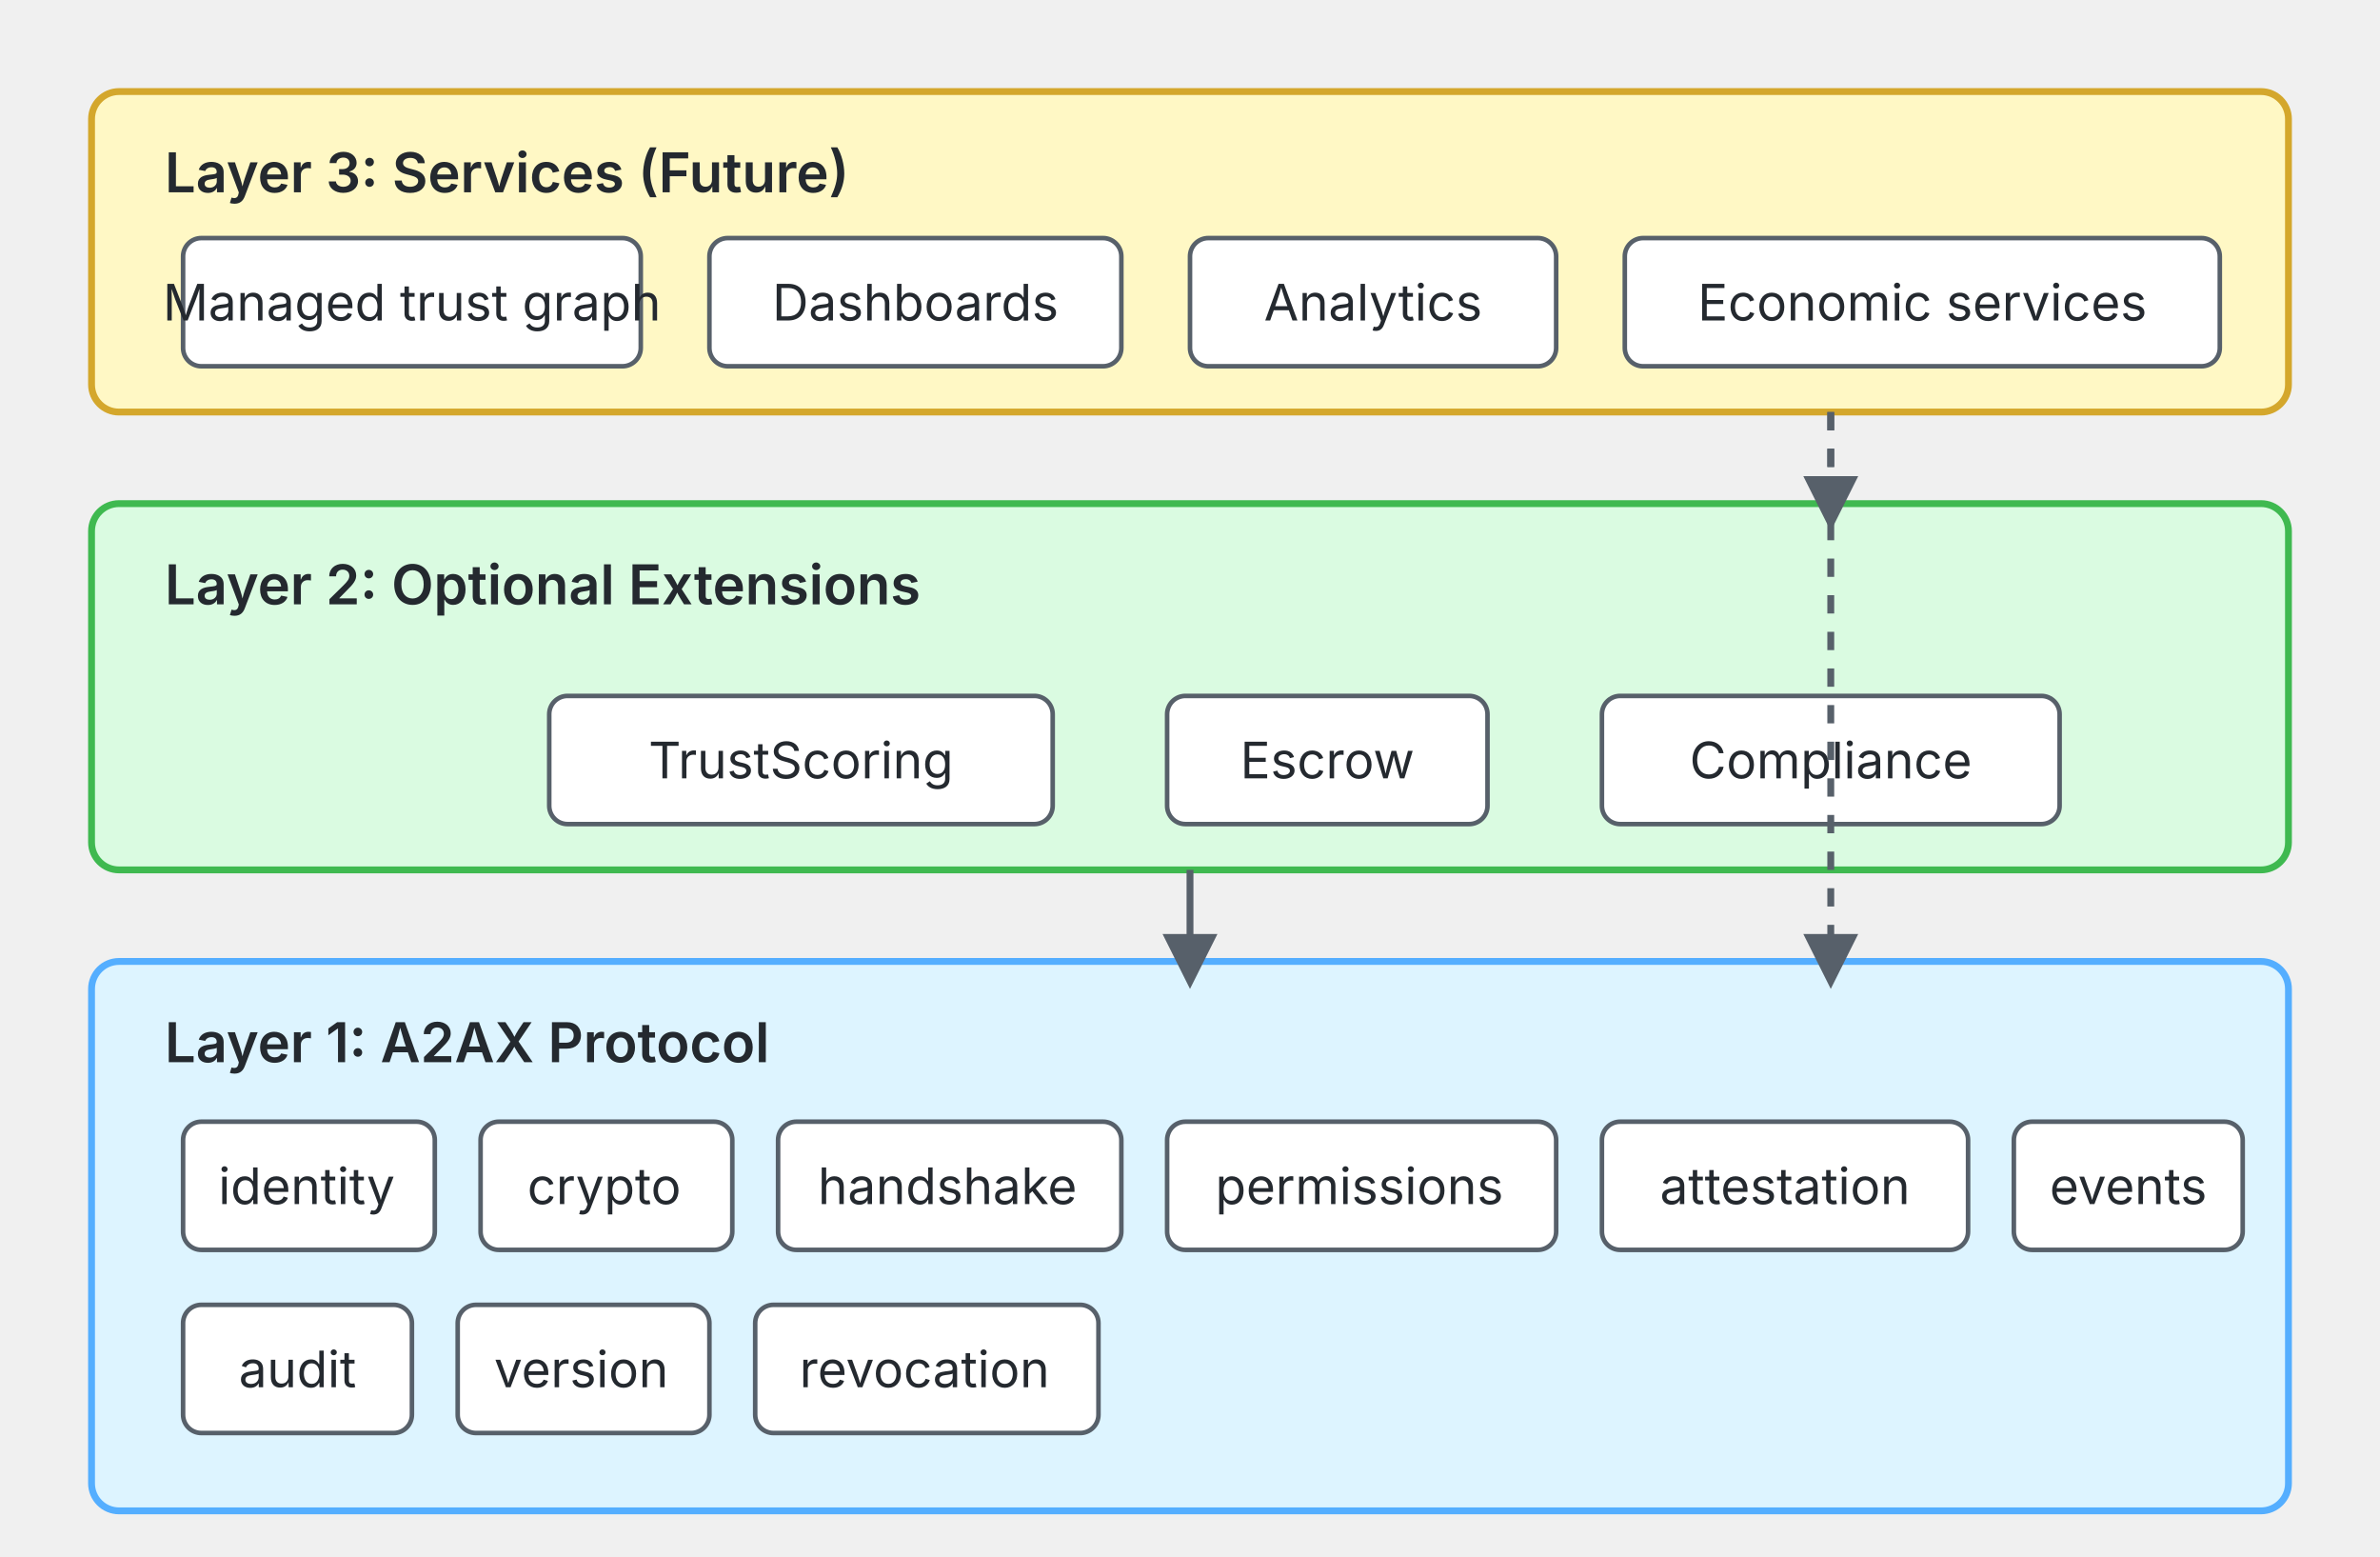
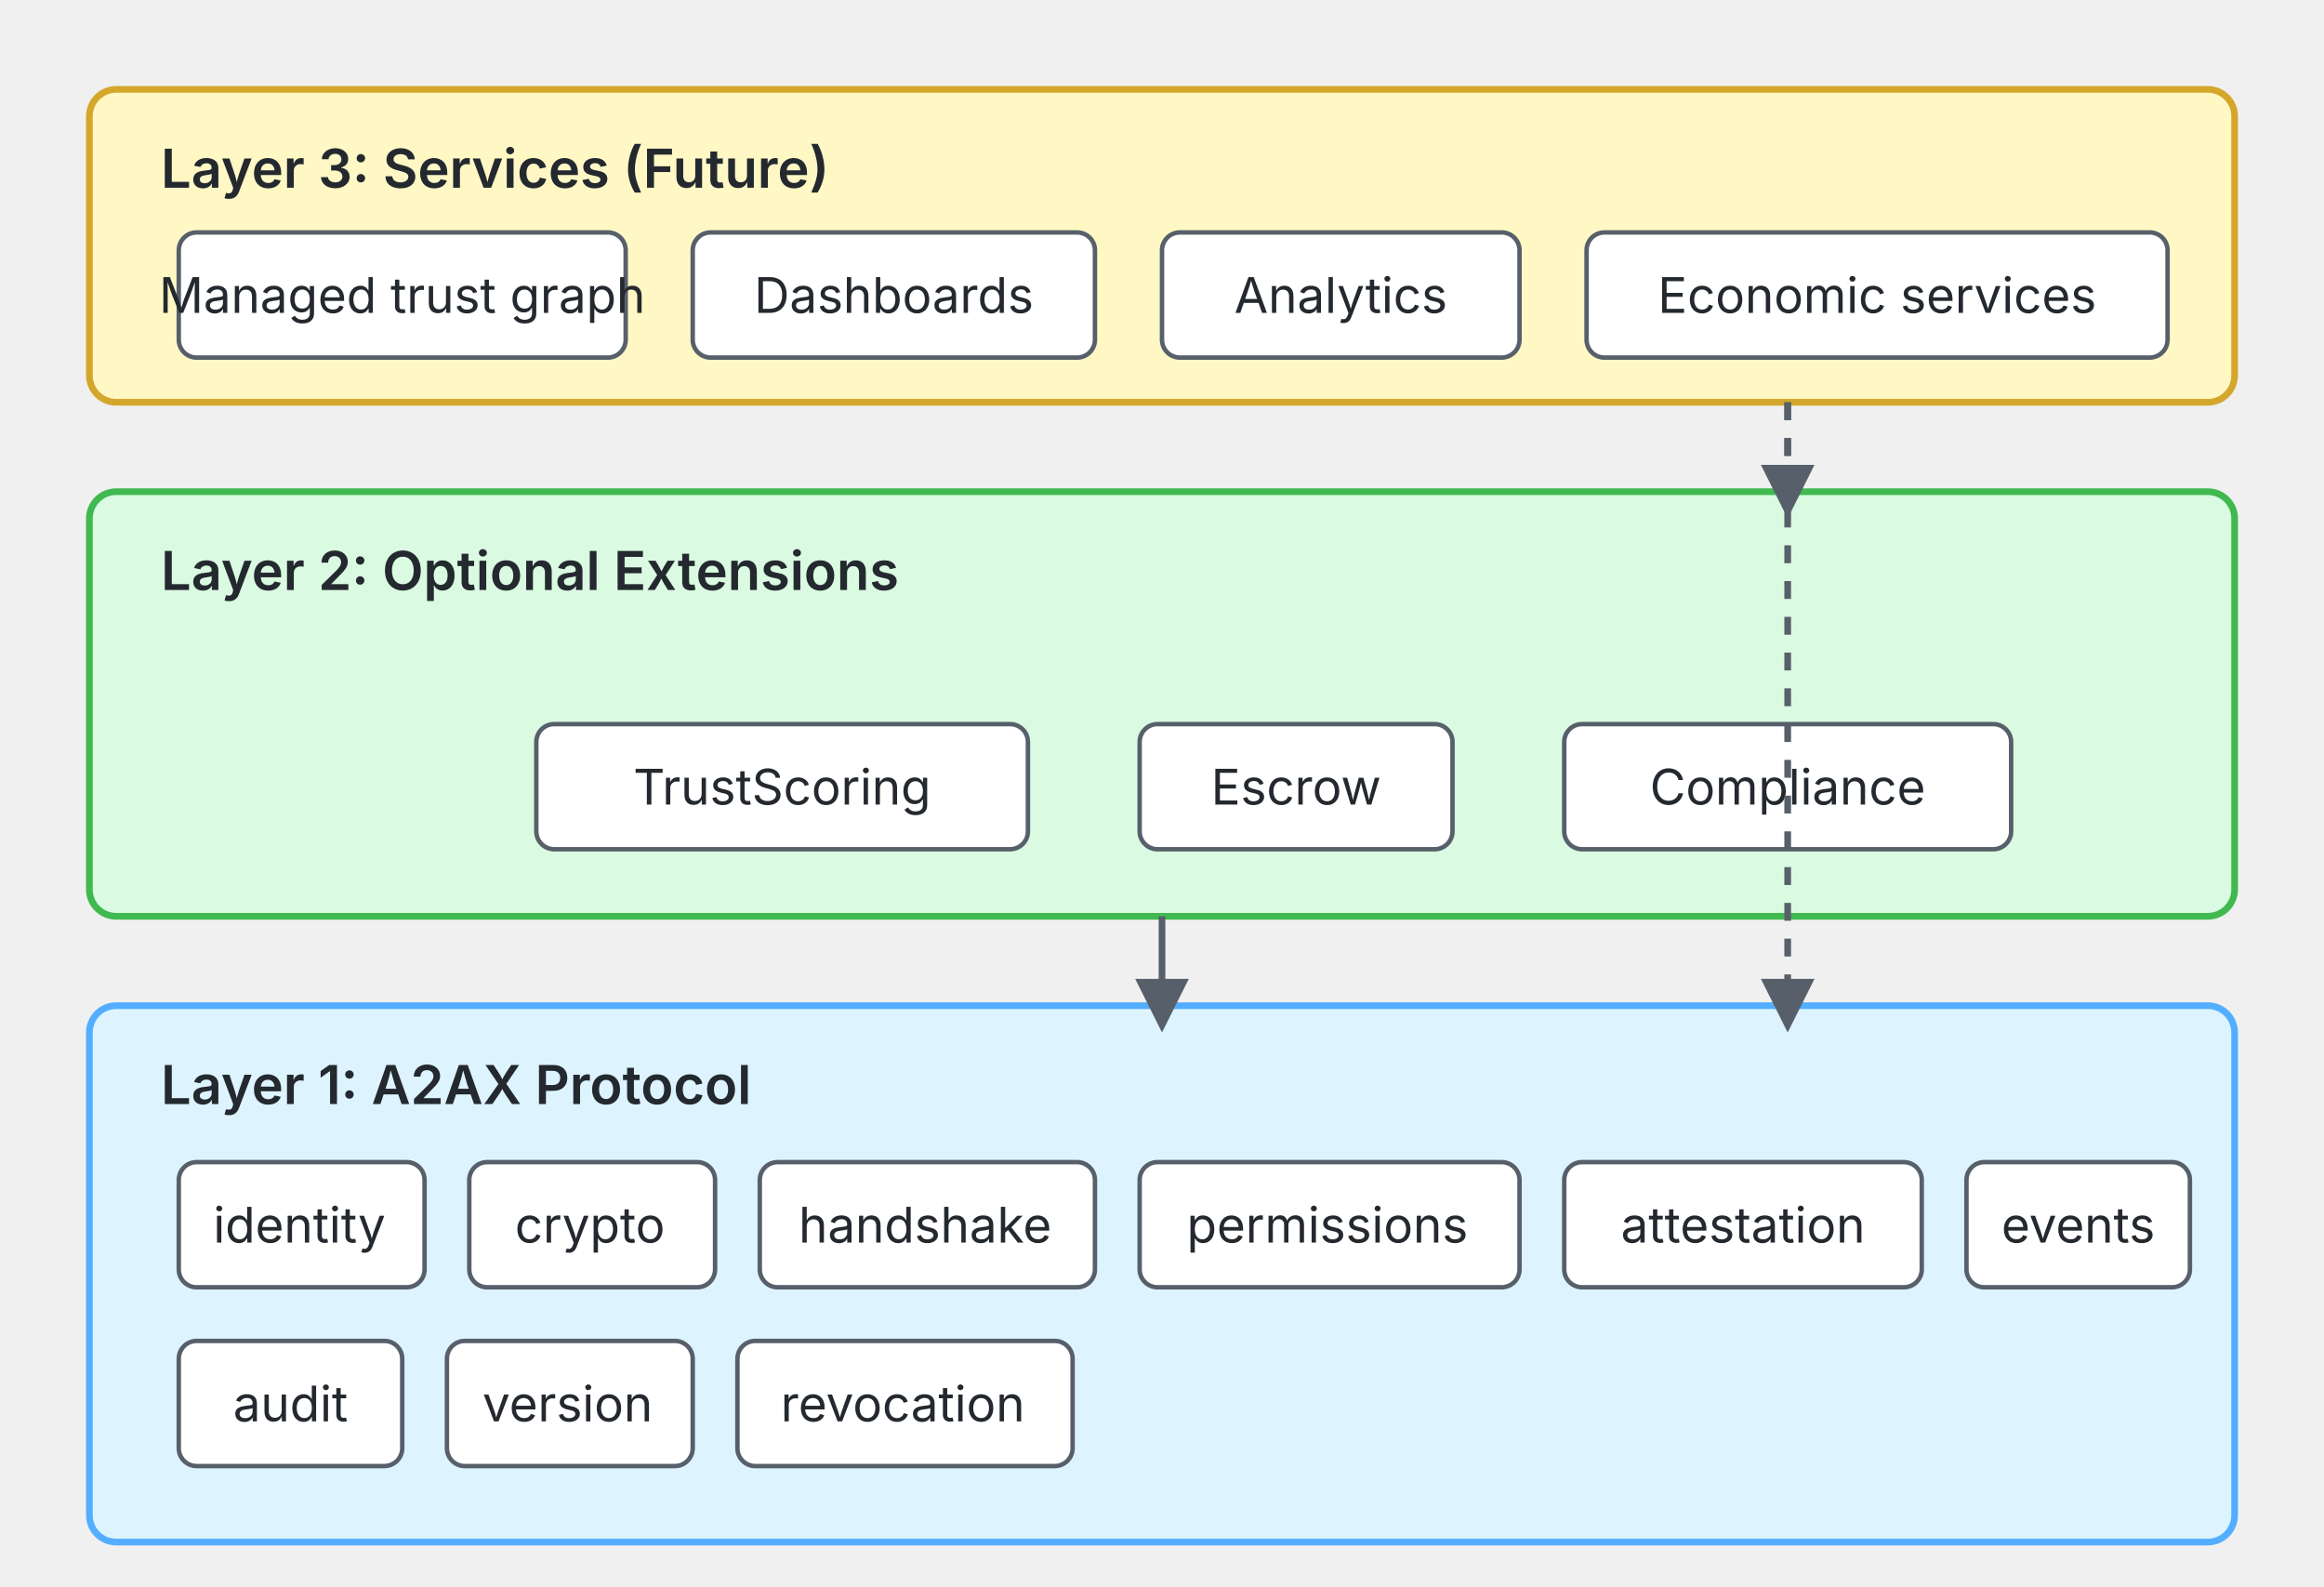
- <svg xmlns="http://www.w3.org/2000/svg" viewBox="0 0 520 340" width="520" height="340" role="img" aria-label="A2AX layered architecture diagram">
+ <svg xmlns="http://www.w3.org/2000/svg" viewBox="0 0 520 355" width="520" height="355" role="img" aria-label="A2AX layered architecture diagram">
  <defs>
    <style>
      .layer-box { fill: #f6f8fa; stroke: #d0d7de; stroke-width: 1.5; }
      .layer1 { fill: #ddf4ff; stroke: #54aeff; }
      .layer2 { fill: #dafbe1; stroke: #3fb950; }
      .layer3 { fill: #fff8c5; stroke: #d4a72c; }
      .node { fill: #fff; stroke: #57606a; stroke-width: 1; }
      .arrow { stroke: #57606a; stroke-width: 1.5; fill: none; }
      .label { font: 11px -apple-system, BlinkMacSystemFont, 'Segoe UI', sans-serif; fill: #24292f; }
      .title { font: 12px -apple-system, BlinkMacSystemFont, 'Segoe UI', sans-serif; font-weight: 600; fill: #24292f; }
    </style>
  </defs>
  <rect class="layer-box layer3" x="20" y="20" width="480" height="70" rx="6" />
  <text class="title" x="36" y="42">Layer 3: Services (Future)</text>
  <rect class="node" x="40" y="52" width="100" height="28" rx="4" />
  <text class="label" x="90" y="70" text-anchor="middle">Managed trust graph</text>
  <rect class="node" x="155" y="52" width="90" height="28" rx="4" />
  <text class="label" x="200" y="70" text-anchor="middle">Dashboards</text>
  <rect class="node" x="260" y="52" width="80" height="28" rx="4" />
  <text class="label" x="300" y="70" text-anchor="middle">Analytics</text>
  <rect class="node" x="355" y="52" width="130" height="28" rx="4" />
  <text class="label" x="420" y="70" text-anchor="middle">Economic services</text>
-   <rect class="layer-box layer2" x="20" y="110" width="480" height="80" rx="6" />
+   <rect class="layer-box layer2" x="20" y="110" width="480" height="95" rx="6" />
  <text class="title" x="36" y="132">Layer 2: Optional Extensions</text>
-   <rect class="node" x="120" y="152" width="110" height="28" rx="4" />
-   <text class="label" x="175" y="170" text-anchor="middle">TrustScoring</text>
-   <rect class="node" x="255" y="152" width="70" height="28" rx="4" />
-   <text class="label" x="290" y="170" text-anchor="middle">Escrow</text>
-   <rect class="node" x="350" y="152" width="100" height="28" rx="4" />
-   <text class="label" x="400" y="170" text-anchor="middle">Compliance</text>
-   <rect class="layer-box layer1" x="20" y="210" width="480" height="120" rx="6" />
-   <text class="title" x="36" y="232">Layer 1: A2AX Protocol</text>
-   <rect class="node" x="40" y="245" width="55" height="28" rx="4" />
-   <text class="label" x="67" y="263" text-anchor="middle">identity</text>
-   <rect class="node" x="105" y="245" width="55" height="28" rx="4" />
-   <text class="label" x="132" y="263" text-anchor="middle">crypto</text>
-   <rect class="node" x="170" y="245" width="75" height="28" rx="4" />
-   <text class="label" x="207" y="263" text-anchor="middle">handshake</text>
-   <rect class="node" x="255" y="245" width="85" height="28" rx="4" />
-   <text class="label" x="297" y="263" text-anchor="middle">permissions</text>
-   <rect class="node" x="350" y="245" width="80" height="28" rx="4" />
-   <text class="label" x="390" y="263" text-anchor="middle">attestation</text>
-   <rect class="node" x="440" y="245" width="50" height="28" rx="4" />
-   <text class="label" x="465" y="263" text-anchor="middle">events</text>
-   <rect class="node" x="40" y="285" width="50" height="28" rx="4" />
-   <text class="label" x="65" y="303" text-anchor="middle">audit</text>
-   <rect class="node" x="100" y="285" width="55" height="28" rx="4" />
-   <text class="label" x="127" y="303" text-anchor="middle">version</text>
-   <rect class="node" x="165" y="285" width="75" height="28" rx="4" />
-   <text class="label" x="202" y="303" text-anchor="middle">revocation</text>
+   <rect class="node" x="120" y="162" width="110" height="28" rx="4" />
+   <text class="label" x="175" y="180" text-anchor="middle">TrustScoring</text>
+   <rect class="node" x="255" y="162" width="70" height="28" rx="4" />
+   <text class="label" x="290" y="180" text-anchor="middle">Escrow</text>
+   <rect class="node" x="350" y="162" width="100" height="28" rx="4" />
+   <text class="label" x="400" y="180" text-anchor="middle">Compliance</text>
+   <rect class="layer-box layer1" x="20" y="225" width="480" height="120" rx="6" />
+   <text class="title" x="36" y="247">Layer 1: A2AX Protocol</text>
+   <rect class="node" x="40" y="260" width="55" height="28" rx="4" />
+   <text class="label" x="67" y="278" text-anchor="middle">identity</text>
+   <rect class="node" x="105" y="260" width="55" height="28" rx="4" />
+   <text class="label" x="132" y="278" text-anchor="middle">crypto</text>
+   <rect class="node" x="170" y="260" width="75" height="28" rx="4" />
+   <text class="label" x="207" y="278" text-anchor="middle">handshake</text>
+   <rect class="node" x="255" y="260" width="85" height="28" rx="4" />
+   <text class="label" x="297" y="278" text-anchor="middle">permissions</text>
+   <rect class="node" x="350" y="260" width="80" height="28" rx="4" />
+   <text class="label" x="390" y="278" text-anchor="middle">attestation</text>
+   <rect class="node" x="440" y="260" width="50" height="28" rx="4" />
+   <text class="label" x="465" y="278" text-anchor="middle">events</text>
+   <rect class="node" x="40" y="300" width="50" height="28" rx="4" />
+   <text class="label" x="65" y="318" text-anchor="middle">audit</text>
+   <rect class="node" x="100" y="300" width="55" height="28" rx="4" />
+   <text class="label" x="127" y="318" text-anchor="middle">version</text>
+   <rect class="node" x="165" y="300" width="75" height="28" rx="4" />
+   <text class="label" x="202" y="318" text-anchor="middle">revocation</text>
  <defs>
    <marker id="arrow" markerWidth="8" markerHeight="8" refX="4" refY="4" orient="auto">
      <path d="M 0 0 L 8 4 L 0 8 Z" fill="#57606a" />
    </marker>
  </defs>
-   <path class="arrow" d="M 260 190 L 260 210" marker-end="url(#arrow)" />
+   <path class="arrow" d="M 260 205 L 260 225" marker-end="url(#arrow)" />
  <path class="arrow" d="M 400 90 L 400 110" stroke-dasharray="4 4" marker-end="url(#arrow)" />
-   <path class="arrow" d="M 400 90 L 400 210" stroke-dasharray="4 4" marker-end="url(#arrow)" />
+   <path class="arrow" d="M 400 90 L 400 225" stroke-dasharray="4 4" marker-end="url(#arrow)" />
</svg>
